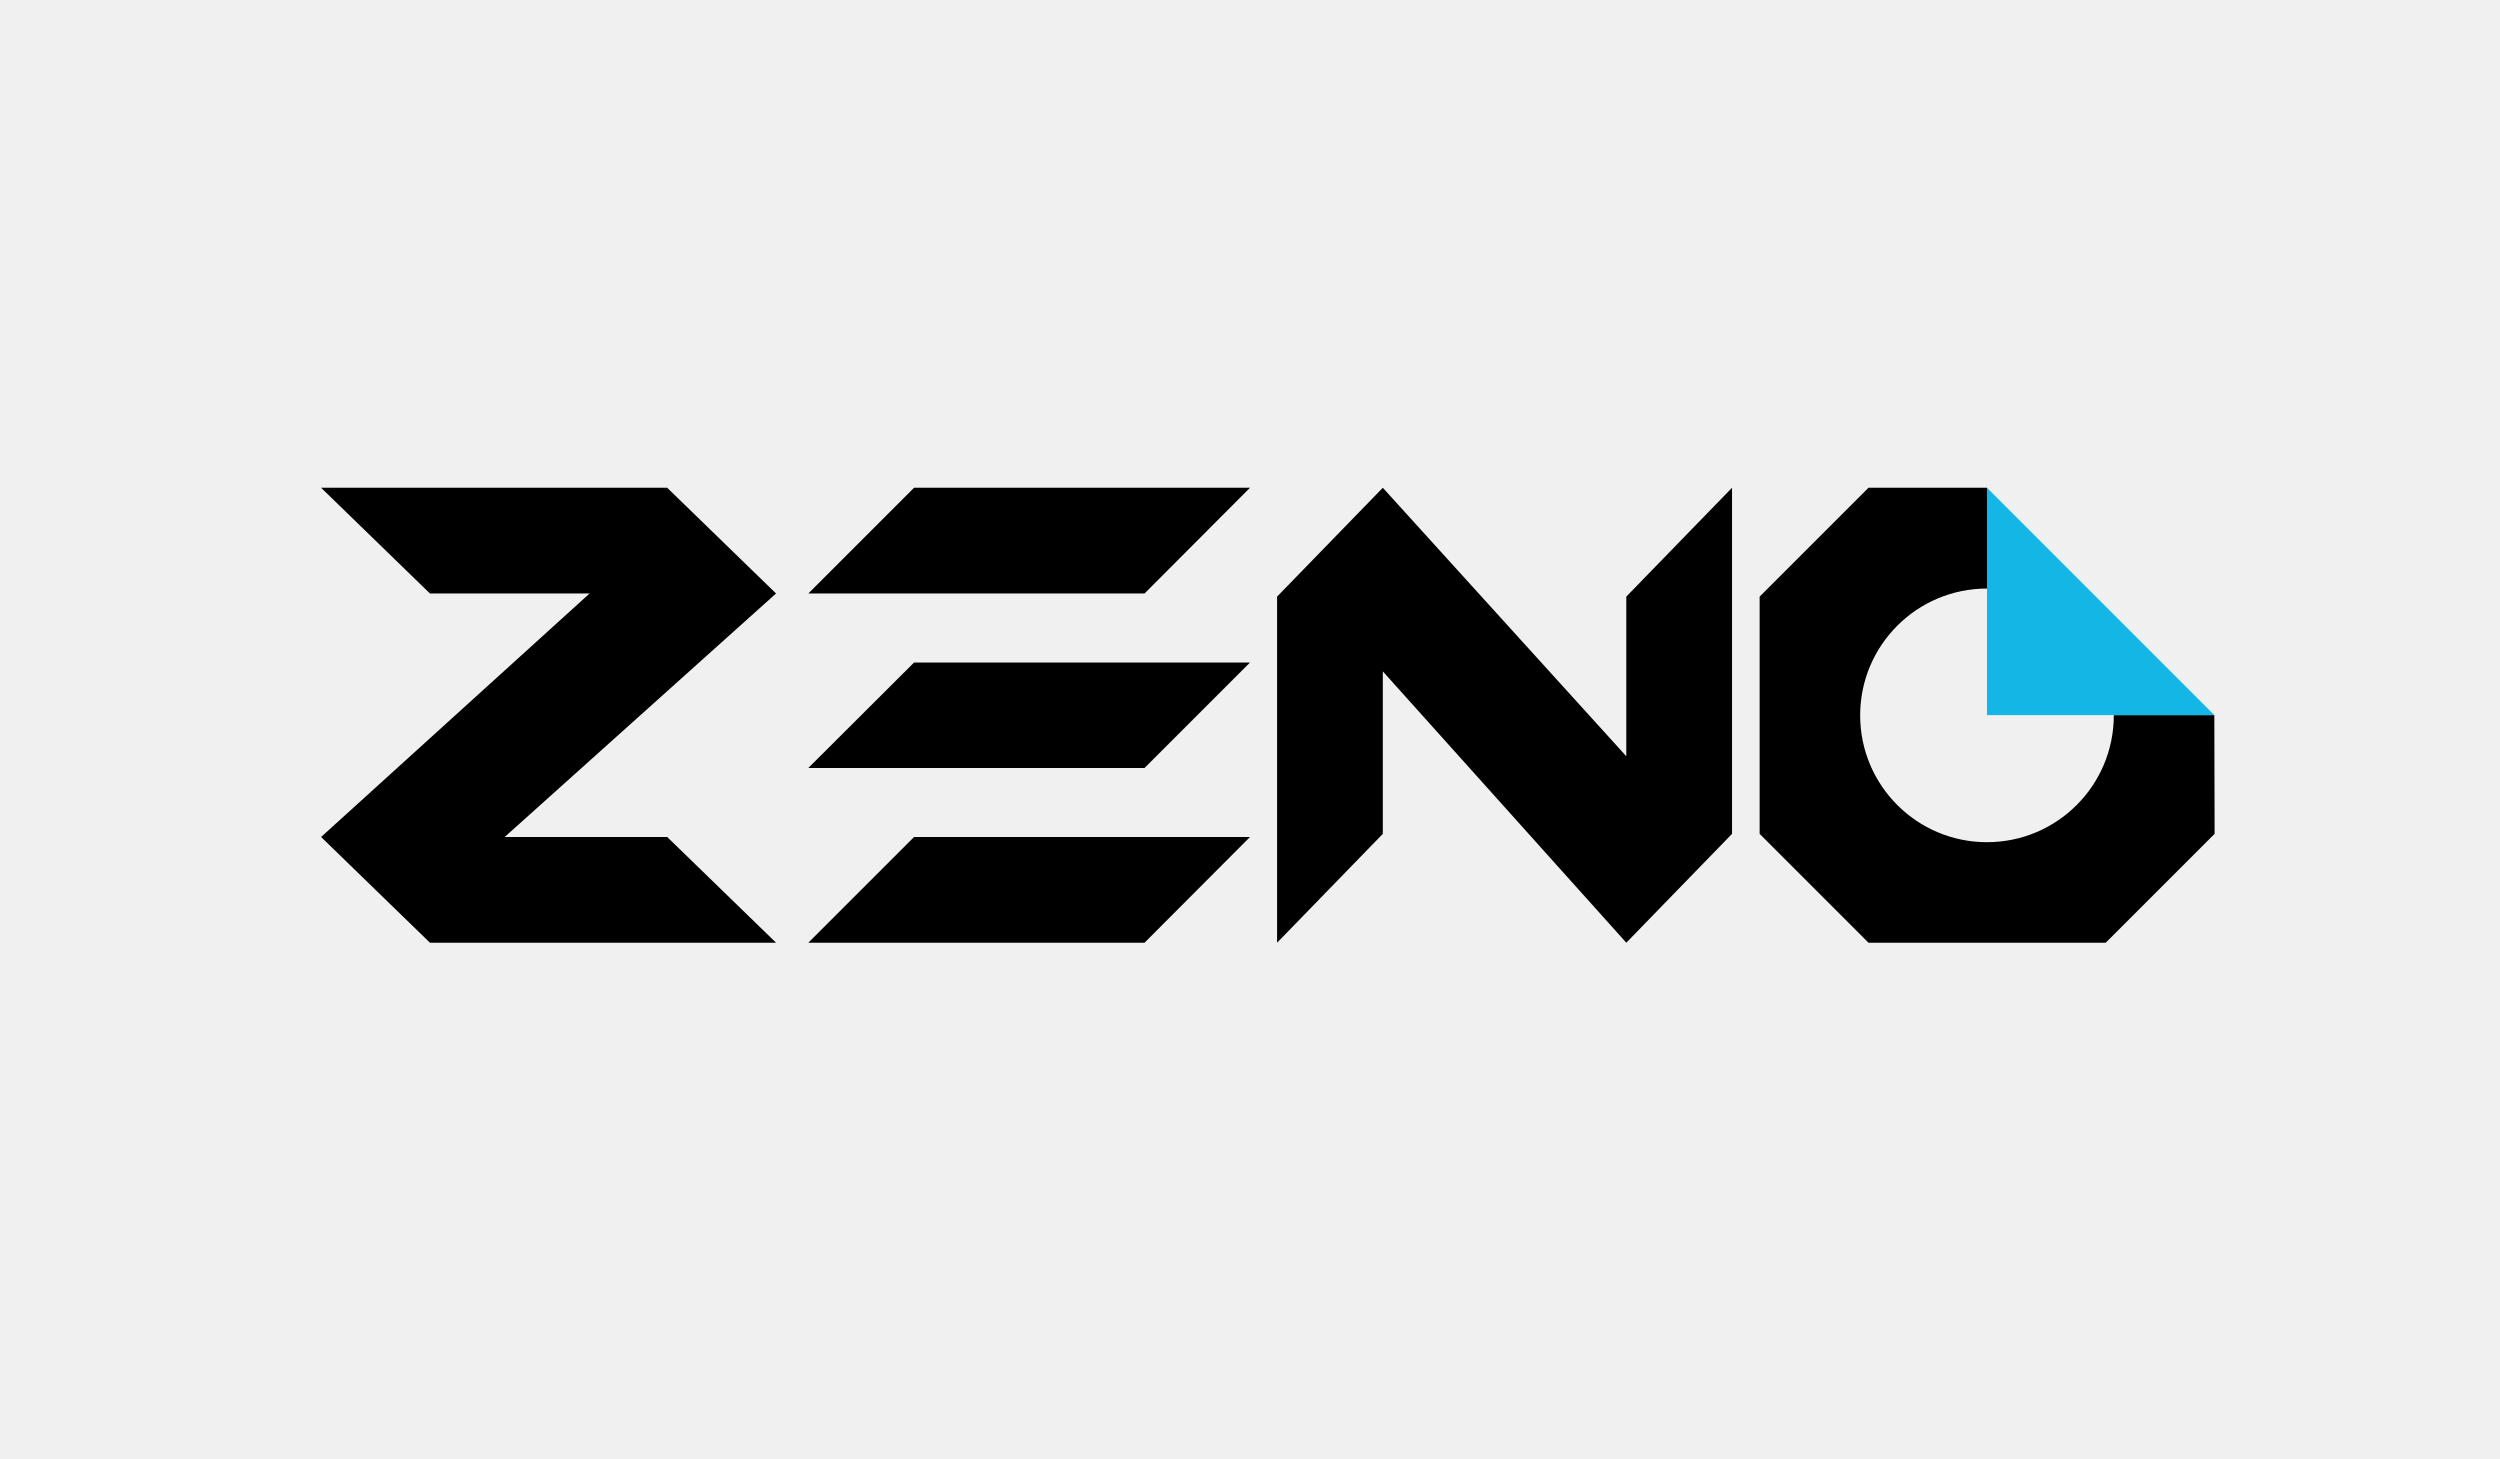
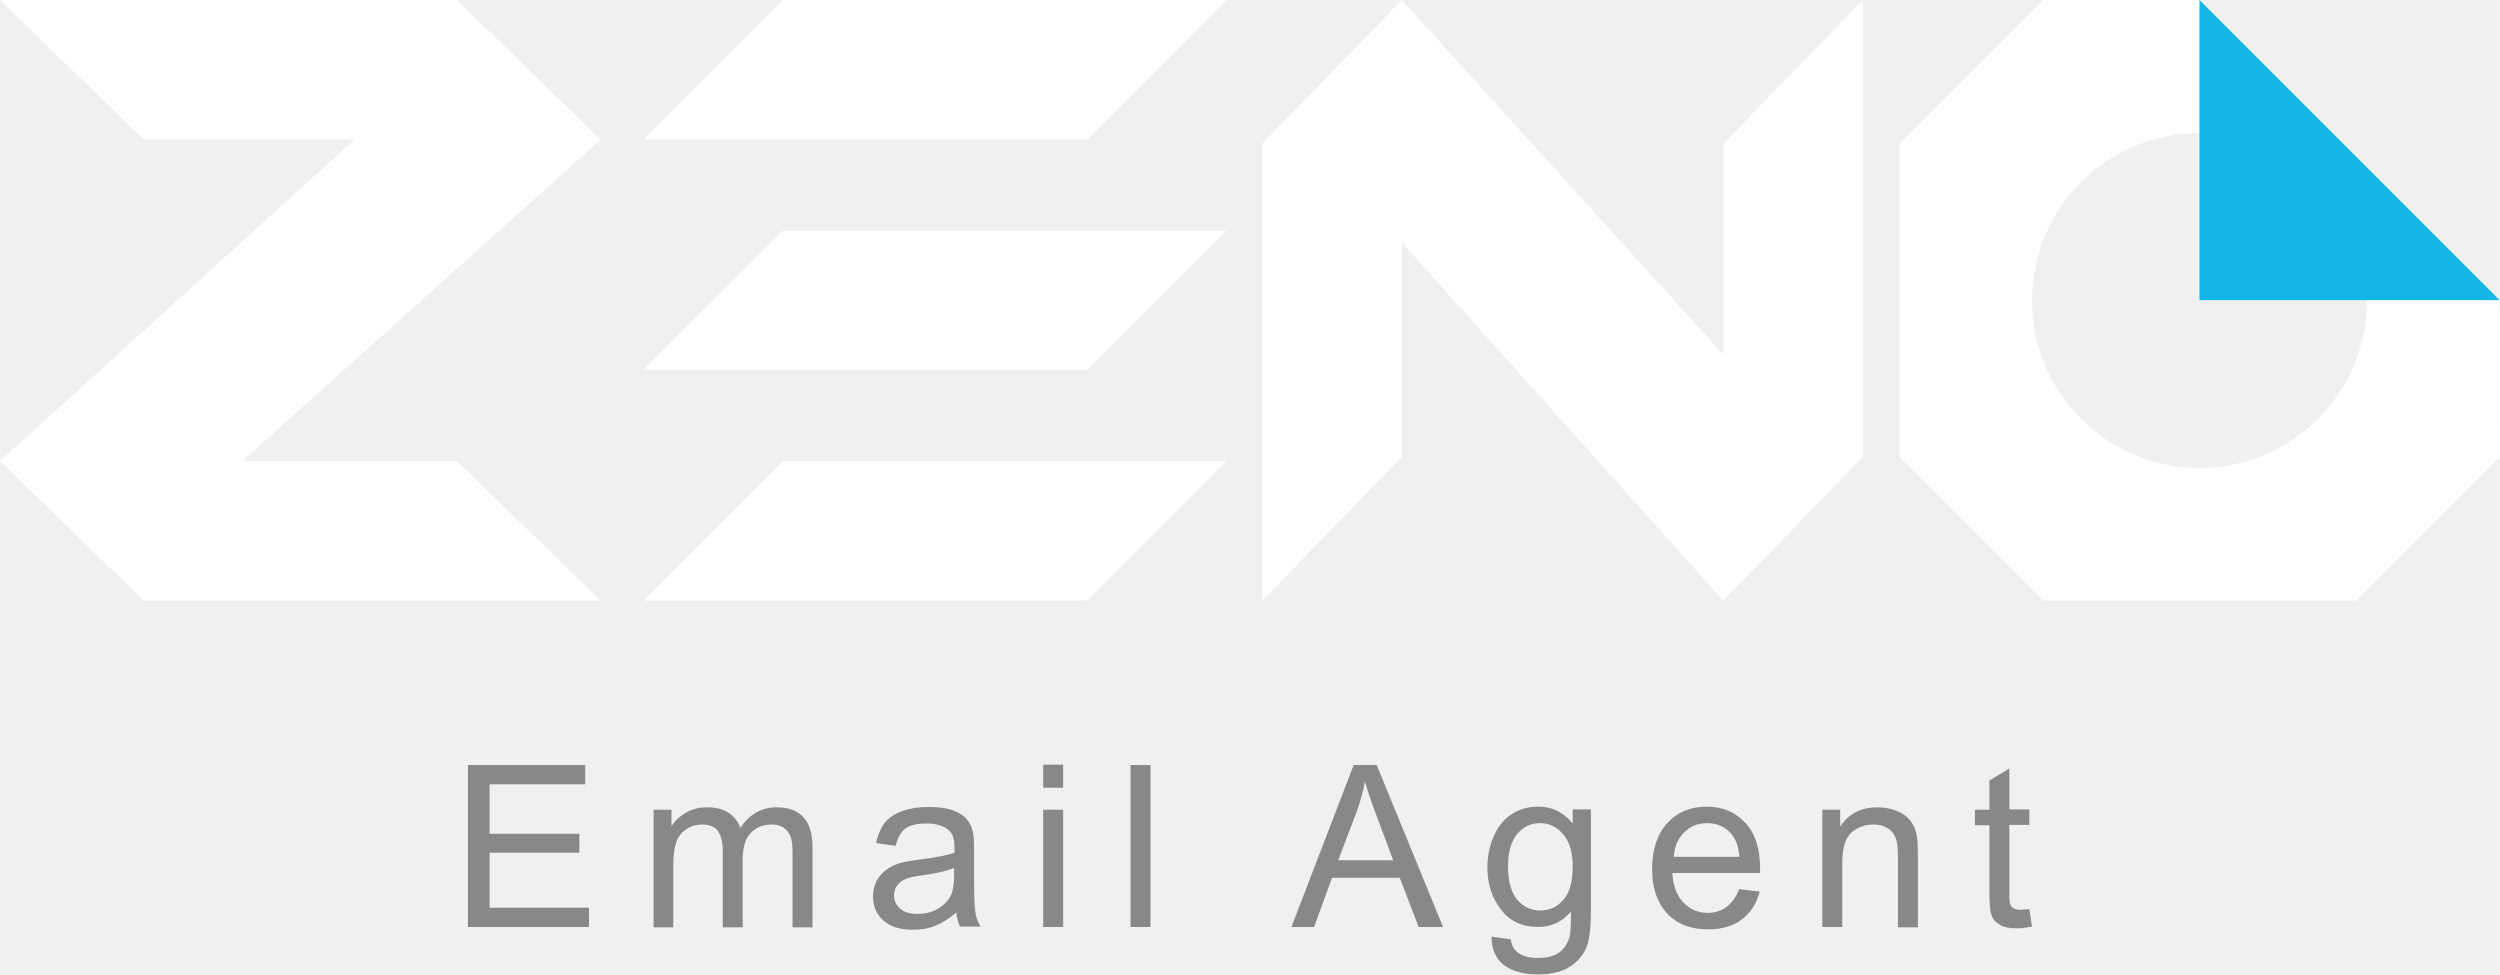
- <svg xmlns="http://www.w3.org/2000/svg" version="1.1" id="Layer_1" x="0px" y="0px" viewBox="0 0 960 560" style="enable-background:new 0 0 960 560;" xml:space="preserve">
+ <svg xmlns="http://www.w3.org/2000/svg" version="1.1" id="Layer_1" x="0px" y="0px" viewBox="0 0 727.1 283.4" style="enable-background:new 0 0 727.1 283.4;" xml:space="preserve">
  <style type="text/css">
- 	.st0{fill:#14B6E5;}
+ 	.st0{fill:#FFFFFF;}
+ 	.st1{fill:#14B6E5;}
+ 	.st2{enable-background:new    ;}
+ 	.st3{fill:#888888;}
</style>
-   <polygon id="XMLID_48_" points="351,187.3 310.4,227.9 439.5,227.9 480,187.3 " />
-   <polygon id="XMLID_47_" points="351,254.4 310.4,294.9 439.5,294.9 480,254.4 " />
-   <polygon id="XMLID_46_" points="351,321.4 310.4,362 439.5,362 480,321.4 " />
-   <polygon points="665.1,320.2 665.1,187.3 624.5,229.1 624.5,290.4 531,187.3 490.4,229.1 490.4,362 531,320.2 531,257.8 624.5,362   " />
-   <polygon points="193.8,321.4 298,227.9 256.2,187.3 123.3,187.3 165.1,227.9 226.4,227.9 123.3,321.4 165.1,362 298,362   256.2,321.4 " />
-   <path d="M850.3,274.6l-38.6,0c0,0,0,0.1,0,0.1c0,26.9-21.8,48.7-48.7,48.7c-26.9,0-48.7-21.8-48.7-48.7c0-26.9,21.8-48.7,48.7-48.7  v-38.7l0,0h-41.8h-3.7l-41.8,41.8h0l0,0v79.5v11.6l41.8,41.8h0H741h67.6l0,0v0l41.8-41.8v-3.7L850.3,274.6L850.3,274.6z" />
-   <polygon class="st0" points="815.4,239.7 763,187.3 763,226 763,274.6 811.7,274.6 850.3,274.6 " />
+   <g>
+     <g>
+       <polygon id="XMLID_48_" class="st0" points="227.7,0 187.1,40.6 316.2,40.6 356.7,0   " />
+       <polygon id="XMLID_47_" class="st0" points="227.7,67.1 187.1,107.6 316.2,107.6 356.7,67.1   " />
+       <polygon id="XMLID_46_" class="st0" points="227.7,134.1 187.1,174.7 316.2,174.7 356.7,134.1   " />
+       <polygon class="st0" points="541.8,132.9 541.8,0 501.2,41.8 501.2,103.1 407.7,0 367.1,41.8 367.1,174.7 407.7,132.9 407.7,70.5     501.2,174.7   " />
+       <polygon class="st0" points="70.5,134.1 174.7,40.6 132.9,0 0,0 41.8,40.6 103.1,40.6 0,134.1 41.8,174.7 174.7,174.7     132.9,134.1   " />
+       <path class="st0" d="M727,87.3h-38.6v0.1c0,26.9-21.8,48.7-48.7,48.7S591,114.3,591,87.4s21.8-48.7,48.7-48.7V0l0,0h-41.8h-3.7    l-41.8,41.8l0,0l0,0v79.5v11.6l41.8,41.8l0,0h23.5h67.6l0,0l0,0l41.8-41.8v-3.7L727,87.3L727,87.3z" />
+       <polygon class="st1" points="692.1,52.4 639.7,0 639.7,38.7 639.7,87.3 688.4,87.3 727,87.3   " />
+     </g>
+     <g class="st2">
+       <path class="st3" d="M136.1,269.6v-47.1h34.1v5.6h-27.8v14.4h26.1v5.5h-26.1v16h28.9v5.6H136.1z" />
+       <path class="st3" d="M190.1,269.6v-34.1h5.2v4.8c1.1-1.7,2.5-3,4.3-4c1.8-1,3.8-1.5,6.1-1.5c2.5,0,4.6,0.5,6.2,1.6    c1.6,1.1,2.8,2.5,3.4,4.4c2.7-4,6.2-6,10.5-6c3.4,0,6,0.9,7.8,2.8c1.8,1.9,2.7,4.8,2.7,8.7v23.4h-5.8v-21.5c0-2.3-0.2-4-0.6-5    c-0.4-1-1.1-1.8-2-2.5c-1-0.6-2.1-0.9-3.5-0.9c-2.4,0-4.4,0.8-6,2.4c-1.6,1.6-2.4,4.2-2.4,7.7v19.8h-5.8v-22.2    c0-2.6-0.5-4.5-1.4-5.8c-0.9-1.3-2.5-1.9-4.6-1.9c-1.6,0-3.1,0.4-4.5,1.3s-2.4,2.1-3,3.8c-0.6,1.7-0.9,4-0.9,7.1v17.7H190.1z" />
+       <path class="st3" d="M278.1,265.4c-2.1,1.8-4.2,3.1-6.2,3.9c-2,0.8-4.1,1.1-6.4,1.1c-3.8,0-6.6-0.9-8.6-2.7c-2-1.8-3-4.2-3-7    c0-1.7,0.4-3.2,1.1-4.6c0.8-1.4,1.8-2.5,3-3.3c1.2-0.8,2.6-1.5,4.2-1.9c1.1-0.3,2.8-0.6,5.1-0.9c4.7-0.6,8.1-1.2,10.3-2    c0-0.8,0-1.3,0-1.5c0-2.4-0.5-4-1.6-5c-1.5-1.3-3.7-2-6.6-2c-2.7,0-4.7,0.5-6,1.4c-1.3,1-2.3,2.6-2.9,5.1l-5.7-0.8    c0.5-2.4,1.4-4.4,2.5-5.9c1.2-1.5,2.9-2.6,5.1-3.4c2.2-0.8,4.8-1.2,7.7-1.2c2.9,0,5.3,0.3,7.1,1c1.8,0.7,3.2,1.5,4,2.6    c0.9,1,1.5,2.4,1.8,3.9c0.2,1,0.3,2.8,0.3,5.3v7.7c0,5.4,0.1,8.8,0.4,10.2c0.2,1.4,0.7,2.8,1.5,4.1h-6    C278.7,268.4,278.3,267,278.1,265.4z M277.6,252.4c-2.1,0.9-5.3,1.6-9.5,2.2c-2.4,0.3-4.1,0.7-5,1.2c-1,0.4-1.7,1.1-2.3,1.9    c-0.5,0.8-0.8,1.7-0.8,2.7c0,1.5,0.6,2.8,1.8,3.9c1.2,1,2.9,1.5,5.1,1.5c2.2,0,4.2-0.5,5.9-1.5c1.7-1,3-2.3,3.8-4    c0.6-1.3,0.9-3.2,0.9-5.8V252.4z" />
+       <path class="st3" d="M303.4,229.1v-6.7h5.8v6.7H303.4z M303.4,269.6v-34.1h5.8v34.1H303.4z" />
+       <path class="st3" d="M328.8,269.6v-47.1h5.8v47.1H328.8z" />
+       <path class="st3" d="M375.6,269.6l18.1-47.1h6.7l19.3,47.1h-7.1l-5.5-14.3h-19.7l-5.2,14.3H375.6z M389.2,250.2h16l-4.9-13.1    c-1.5-4-2.6-7.2-3.3-9.8c-0.6,3-1.4,6-2.5,9L389.2,250.2z" />
+       <path class="st3" d="M433.8,272.4l5.6,0.8c0.2,1.7,0.9,3,2,3.8c1.4,1.1,3.4,1.6,5.9,1.6c2.7,0,4.7-0.5,6.2-1.6    c1.5-1.1,2.4-2.6,3-4.5c0.3-1.2,0.4-3.7,0.4-7.4c-2.5,3-5.7,4.5-9.5,4.5c-4.7,0-8.3-1.7-10.9-5.1c-2.6-3.4-3.9-7.4-3.9-12.2    c0-3.3,0.6-6.3,1.8-9c1.2-2.8,2.9-4.9,5.1-6.4c2.2-1.5,4.9-2.3,7.9-2.3c4,0,7.3,1.6,10,4.9v-4.1h5.3v29.5c0,5.3-0.5,9.1-1.6,11.3    s-2.8,4-5.1,5.3c-2.3,1.3-5.2,1.9-8.7,1.9c-4.1,0-7.4-0.9-9.9-2.7C435,278.8,433.8,276.1,433.8,272.4z M438.6,251.9    c0,4.5,0.9,7.7,2.7,9.8c1.8,2.1,4,3.1,6.7,3.1c2.7,0,4.9-1,6.7-3.1c1.8-2,2.7-5.3,2.7-9.6c0-4.2-0.9-7.3-2.8-9.5s-4.1-3.2-6.7-3.2    c-2.6,0-4.8,1-6.6,3.1C439.5,244.7,438.6,247.8,438.6,251.9z" />
+       <path class="st3" d="M505.8,258.6l6,0.7c-0.9,3.5-2.7,6.2-5.2,8.1s-5.8,2.9-9.8,2.9c-5,0-9-1.5-11.9-4.6    c-2.9-3.1-4.4-7.4-4.4-12.9c0-5.7,1.5-10.2,4.4-13.4s6.8-4.8,11.5-4.8c4.6,0,8.3,1.6,11.2,4.7c2.9,3.1,4.3,7.5,4.3,13.1    c0,0.3,0,0.9,0,1.5h-25.5c0.2,3.8,1.3,6.6,3.2,8.6c1.9,2,4.3,3,7.1,3c2.1,0,3.9-0.6,5.4-1.7S504.9,261,505.8,258.6z M486.8,249.2    h19.1c-0.3-2.9-1-5-2.2-6.5c-1.8-2.2-4.2-3.3-7.2-3.3c-2.7,0-4.9,0.9-6.7,2.7C488,243.9,487,246.2,486.8,249.2z" />
+       <path class="st3" d="M530,269.6v-34.1h5.2v4.9c2.5-3.8,6.1-5.6,10.9-5.6c2.1,0,3.9,0.4,5.7,1.1c1.7,0.7,3,1.7,3.9,2.9    s1.5,2.6,1.8,4.3c0.2,1.1,0.3,2.9,0.3,5.6v21h-5.8v-20.8c0-2.4-0.2-4.1-0.7-5.3c-0.5-1.2-1.2-2.1-2.4-2.8s-2.5-1-4-1    c-2.5,0-4.6,0.8-6.4,2.3c-1.8,1.6-2.7,4.5-2.7,8.9v18.6H530z" />
+       <path class="st3" d="M590.2,264.4l0.8,5.1c-1.6,0.3-3.1,0.5-4.4,0.5c-2.1,0-3.7-0.3-4.9-1c-1.2-0.7-2-1.5-2.4-2.6    c-0.5-1.1-0.7-3.4-0.7-6.8v-19.6h-4.2v-4.5h4.2V227l5.8-3.5v11.9h5.8v4.5h-5.8v20c0,1.7,0.1,2.7,0.3,3.2c0.2,0.5,0.5,0.8,1,1.1    c0.5,0.3,1.1,0.4,2,0.4C588.3,264.6,589.1,264.5,590.2,264.4z" />
+     </g>
+   </g>
</svg>
